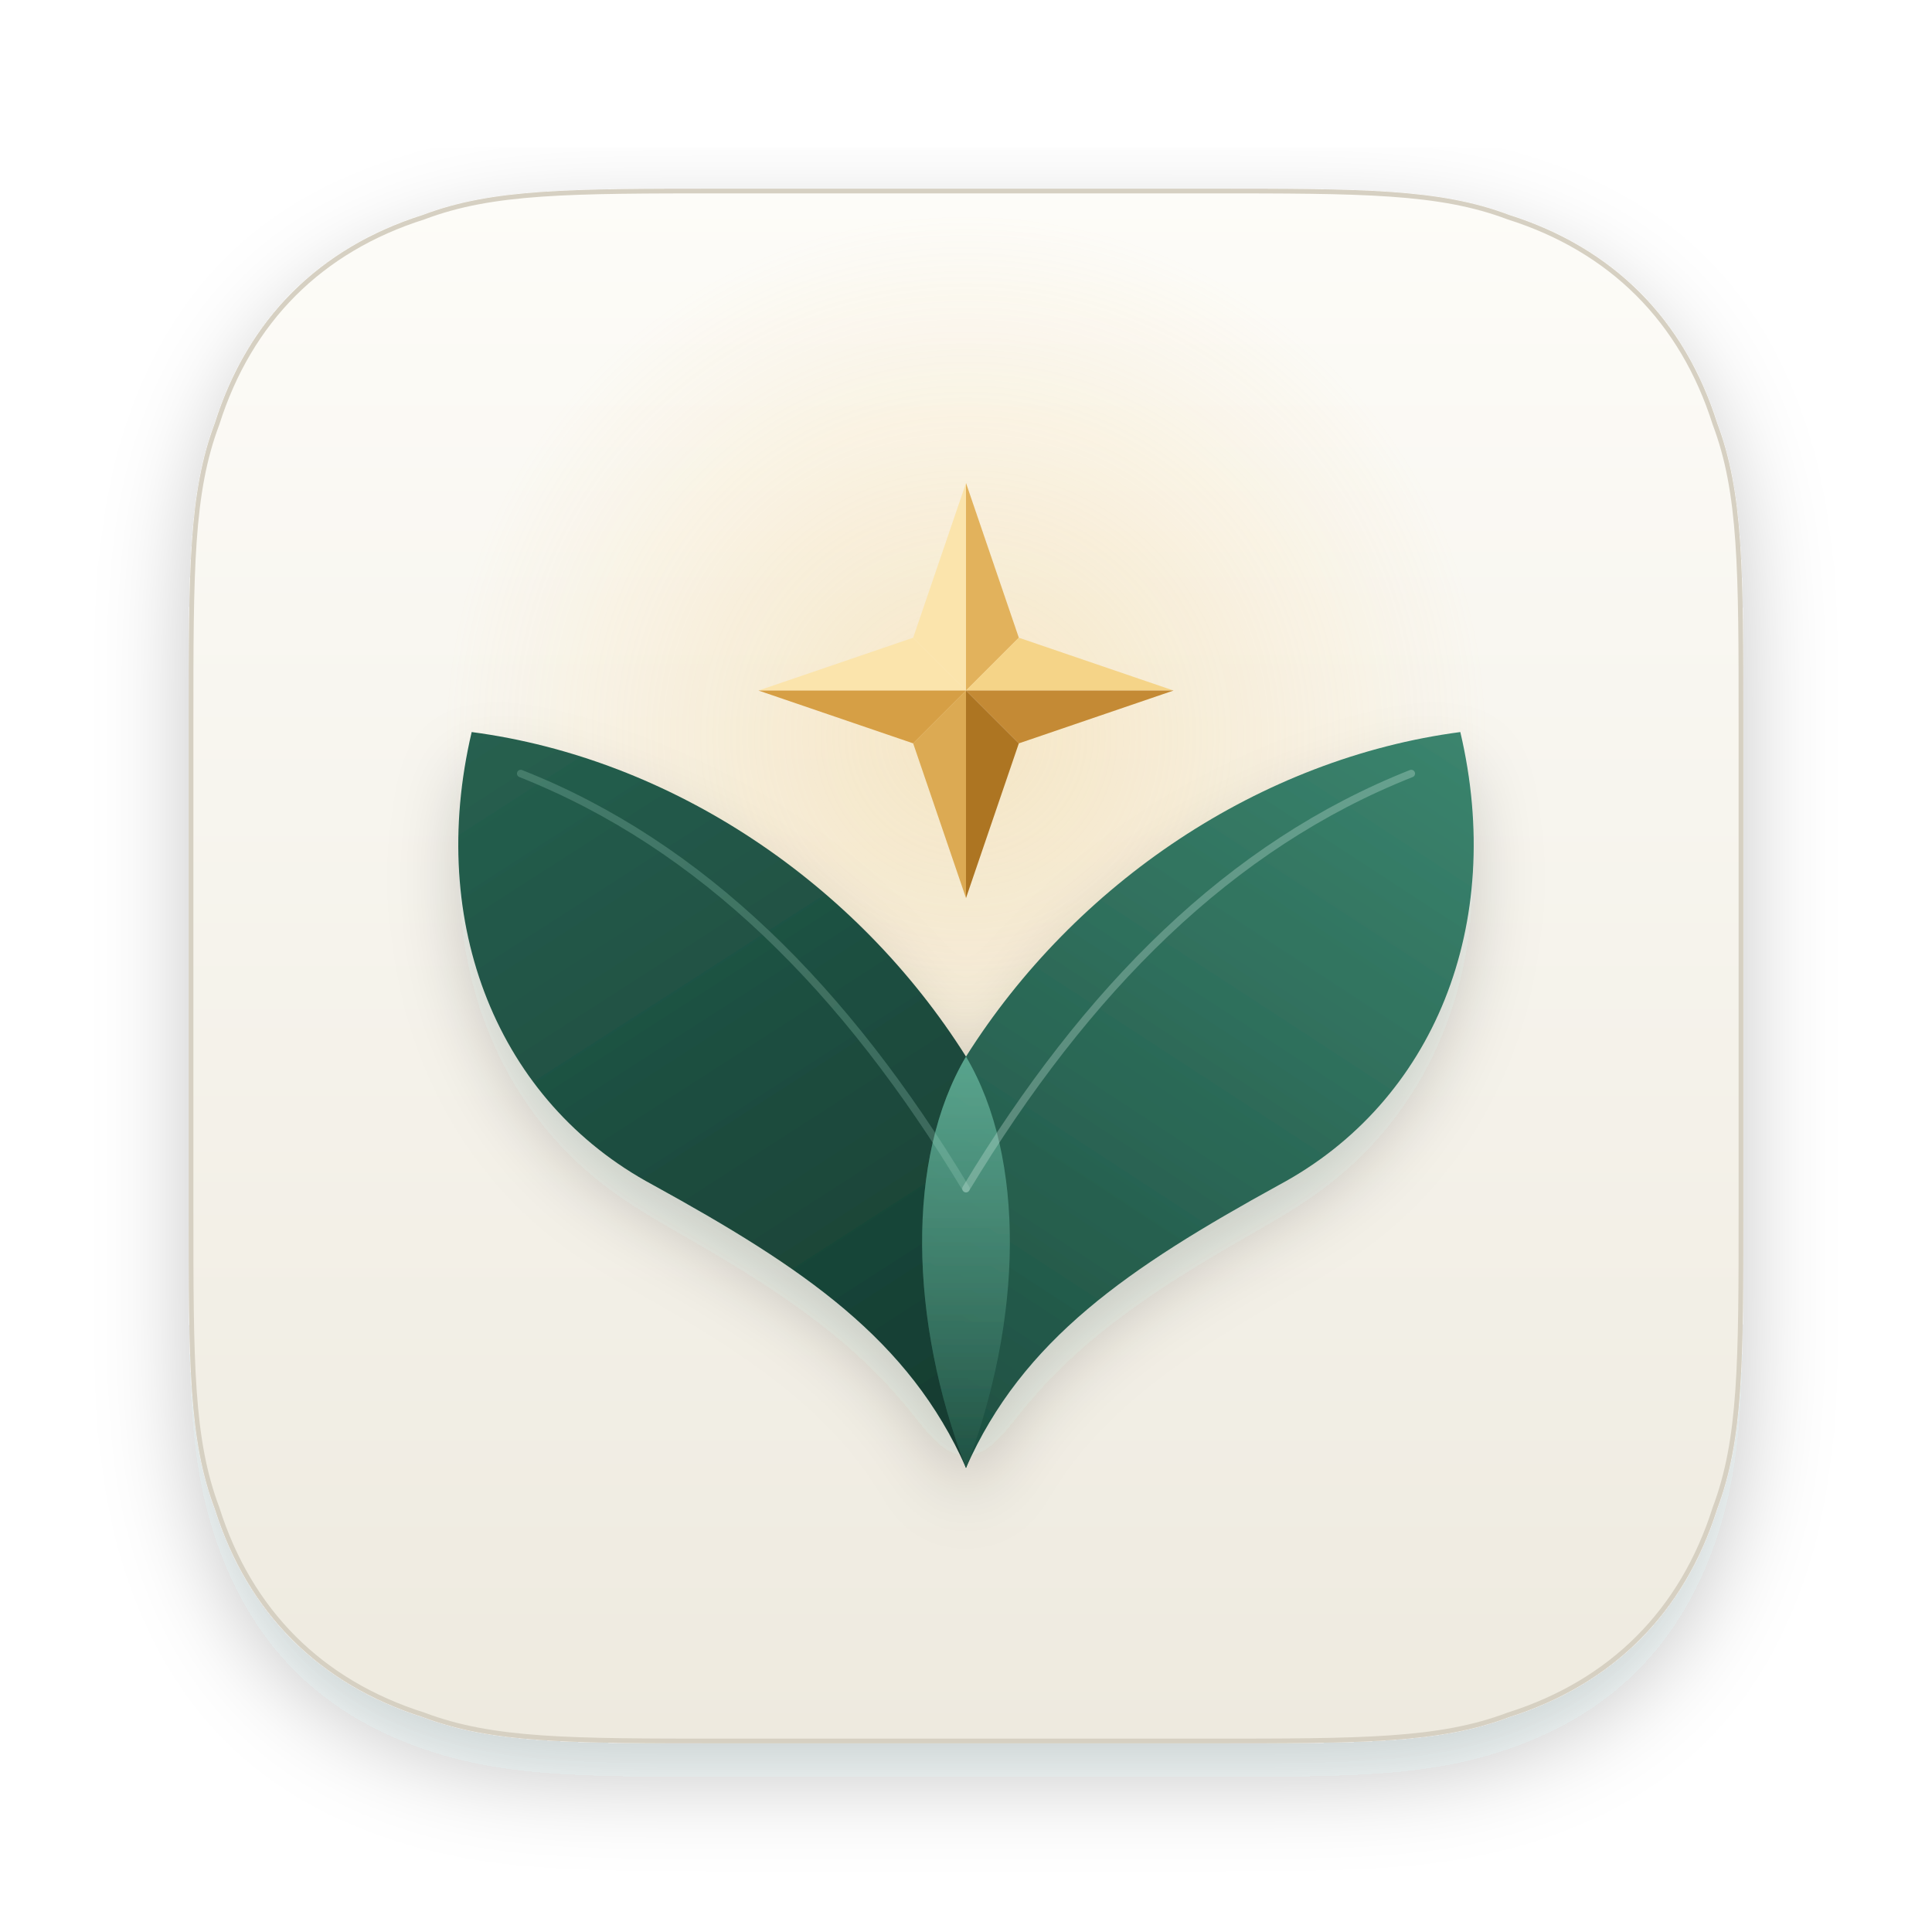
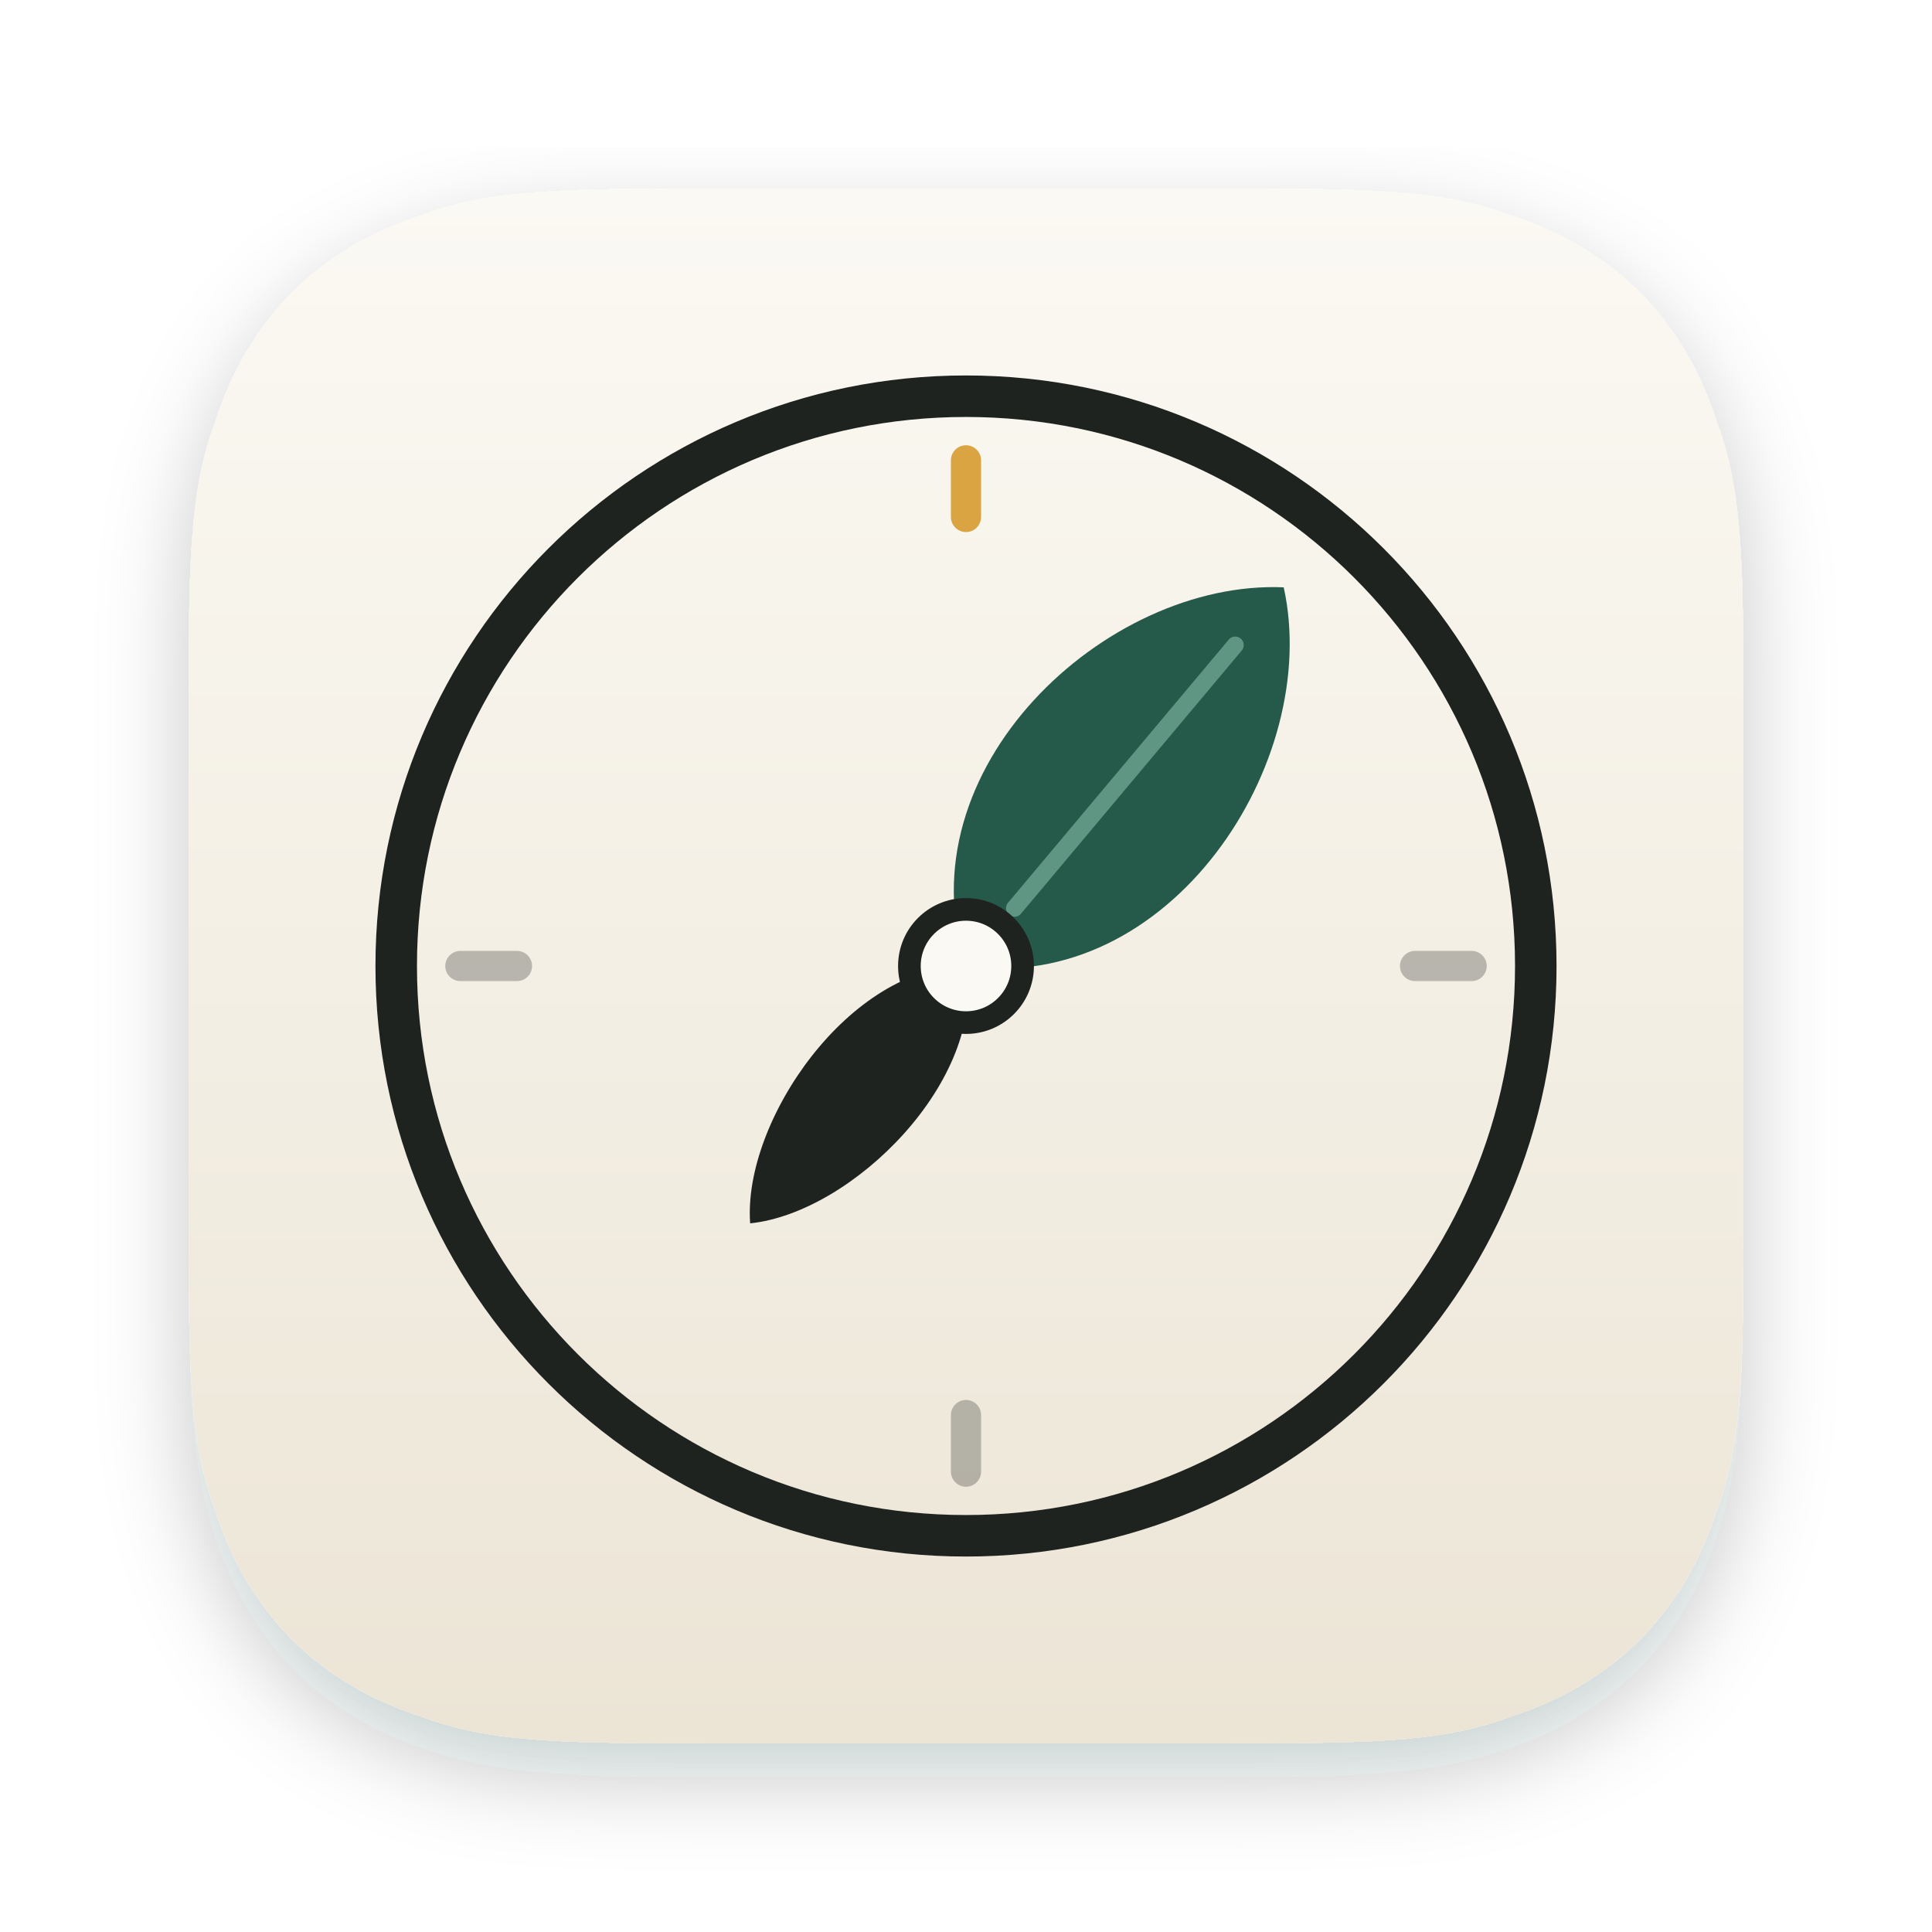
<svg xmlns="http://www.w3.org/2000/svg" width="1024" height="1024" viewBox="0 0 1024 1024" fill="none">
  <defs>
-     <path id="squircleE" d="M383.41 100H640.59C722.19 100 763 100 799.79 113.89C854.88 131.34 892.66 169.12 910.11 224.21C924 261 924 301.81 924 383.41V640.59C924 722.19 924 763 910.11 799.79C892.66 854.88 854.88 892.66 799.79 910.11C763 924 722.19 924 640.59 924H383.41C301.81 924 261 924 224.21 910.11C169.12 892.66 131.34 854.88 113.89 799.79C100 763 100 722.19 100 640.59V383.41C100 301.81 100 261 113.89 224.21C131.34 169.12 169.12 131.34 224.21 113.89C261 100 301.81 100 383.41 100Z" />
-     <clipPath id="squircleClipE">
-       <use href="#squircleE" />
-     </clipPath>
-     <linearGradient id="paperBgE" x1="512" y1="100" x2="512" y2="924" gradientUnits="userSpaceOnUse">
-       <stop offset="0%" stop-color="#FDFCF8" />
-       <stop offset="100%" stop-color="#EEEADF" />
+     <linearGradient id="paperBgC" x1="512" y1="100" x2="512" y2="924" gradientUnits="userSpaceOnUse">
+       <stop stop-color="#FBF9F3" />
+       <stop offset="1" stop-color="#ECE5D6" />
    </linearGradient>
-     <radialGradient id="starGlowE" cx="50%" cy="35%" r="34%">
-       <stop offset="0%" stop-color="#F2C874" stop-opacity="0.34" />
-       <stop offset="100%" stop-color="#F2C874" stop-opacity="0" />
-     </radialGradient>
-     <linearGradient id="leftLeafE" x1="250" y1="360" x2="520" y2="780" gradientUnits="userSpaceOnUse">
-       <stop offset="0%" stop-color="#276251" />
-       <stop offset="100%" stop-color="#143A2F" />
-     </linearGradient>
-     <linearGradient id="rightLeafE" x1="774" y1="360" x2="500" y2="780" gradientUnits="userSpaceOnUse">
-       <stop offset="0%" stop-color="#3C8770" />
-       <stop offset="100%" stop-color="#1D4E40" />
-     </linearGradient>
-     <linearGradient id="overlapE" x1="512" y1="540" x2="512" y2="778" gradientUnits="userSpaceOnUse">
-       <stop offset="0%" stop-color="#70C4AA" stop-opacity="0.72" />
-       <stop offset="100%" stop-color="#205243" stop-opacity="0.94" />
-     </linearGradient>
-     <filter id="dropShadowE" x="40" y="60" width="944" height="944" filterUnits="userSpaceOnUse">
+     <filter id="dropShadowC" x="40" y="60" width="944" height="944" filterUnits="userSpaceOnUse">
      <feDropShadow dx="0" dy="18" stdDeviation="24" flood-color="#19211E" flood-opacity="0.22" />
    </filter>
-     <filter id="markShadowE" x="200" y="240" width="624" height="620" filterUnits="userSpaceOnUse">
-       <feDropShadow dx="0" dy="18" stdDeviation="18" flood-color="#14332A" flood-opacity="0.18" />
-     </filter>
  </defs>
-   <g id="AppIcon_E_EditorialPagesStar" filter="url(#dropShadowE)">
-     <g clip-path="url(#squircleClipE)">
-       <g id="Background">
-         <rect x="100" y="100" width="824" height="824" fill="url(#paperBgE)" />
-         <rect x="100" y="100" width="824" height="824" fill="url(#starGlowE)" />
-       </g>
-       <g id="GrowthPagesMark" filter="url(#markShadowE)">
-         <path d="M512 778 C482 710 426 672 346 628 C264 584 226 490 250 388 C356 402 454 468 512 560 C544 614 542 700 512 778 Z" fill="url(#leftLeafE)" />
-         <path d="M512 778 C542 710 598 672 678 628 C760 584 798 490 774 388 C668 402 570 468 512 560 C480 614 482 700 512 778 Z" fill="url(#rightLeafE)" />
-         <path d="M512 560 C544 614 542 700 512 778 C482 700 480 614 512 560 Z" fill="url(#overlapE)" />
-         <path d="M276 410 C372 448 448 524 512 630" stroke="#A7D9C8" stroke-opacity="0.24" stroke-width="4" stroke-linecap="round" />
-         <path d="M748 410 C652 448 576 524 512 630" stroke="#D2EFE5" stroke-opacity="0.30" stroke-width="4" stroke-linecap="round" />
-       </g>
-       <g id="ChiseledPolarisStar">
-         <polygon points="512,366 512,256 484,338" fill="#FBE4AC" />
-         <polygon points="512,366 512,256 540,338" fill="#E2B25C" />
-         <polygon points="512,366 622,366 540,338" fill="#F5D488" />
-         <polygon points="512,366 622,366 540,394" fill="#C48A34" />
-         <polygon points="512,366 512,476 484,394" fill="#DCAA52" />
-         <polygon points="512,366 512,476 540,394" fill="#AD7424" />
-         <polygon points="512,366 402,366 484,338" fill="#FBE4AC" />
-         <polygon points="512,366 402,366 484,394" fill="#D69F45" />
-       </g>
-       <use id="OuterBorder" href="#squircleE" stroke="#D6D0C2" stroke-width="5" />
-     </g>
-   </g>
+   <path d="M383.41 100H640.59C722.19 100 763 100 799.79 113.89C854.88 131.34 892.66 169.12 910.11 224.21C924 261 924 301.81 924 383.41V640.59C924 722.19 924 763 910.11 799.79C892.66 854.88 854.88 892.66 799.79 910.11C763 924 722.19 924 640.59 924H383.41C301.81 924 261 924 224.21 910.11C169.12 892.66 131.34 854.88 113.89 799.79C100 763 100 722.19 100 640.59V383.41C100 301.81 100 261 113.89 224.21C131.34 169.12 169.12 131.34 224.21 113.89C261 100 301.81 100 383.41 100Z" fill="url(#paperBgC)" filter="url(#dropShadowC)" />
+   <circle cx="512" cy="512" r="302" stroke="#1E2320" stroke-width="22" />
+   <path d="M512 274L512 244" stroke="#D9A441" stroke-opacity="1" stroke-width="16" stroke-linecap="round" />
+   <path d="M750 512L780 512" stroke="#1E2320" stroke-opacity="0.28" stroke-width="16" stroke-linecap="round" />
+   <path d="M512 750L512 780" stroke="#1E2320" stroke-opacity="0.28" stroke-width="16" stroke-linecap="round" />
+   <path d="M274 512L244 512" stroke="#1E2320" stroke-opacity="0.28" stroke-width="16" stroke-linecap="round" />
+   <path d="M512 512 C620.3 527.6 700.8 403.7 680.4 311.3 C585.9 307.2 477.8 408.1 512 512Z" fill="#255A4A" />
+   <path d="M537.7 481.4L654.7 341.9" stroke="#8CC7B2" stroke-opacity="0.55" stroke-width="9" stroke-linecap="round" />
+   <path d="M512 512 C450.7 511.7 393.6 593.9 397.6 648.4 C451.9 642.8 522.9 572.3 512 512Z" fill="#1E2320" />
+   <circle cx="512" cy="512" r="30" fill="#FBF9F3" stroke="#1E2320" stroke-width="12" />
</svg>
